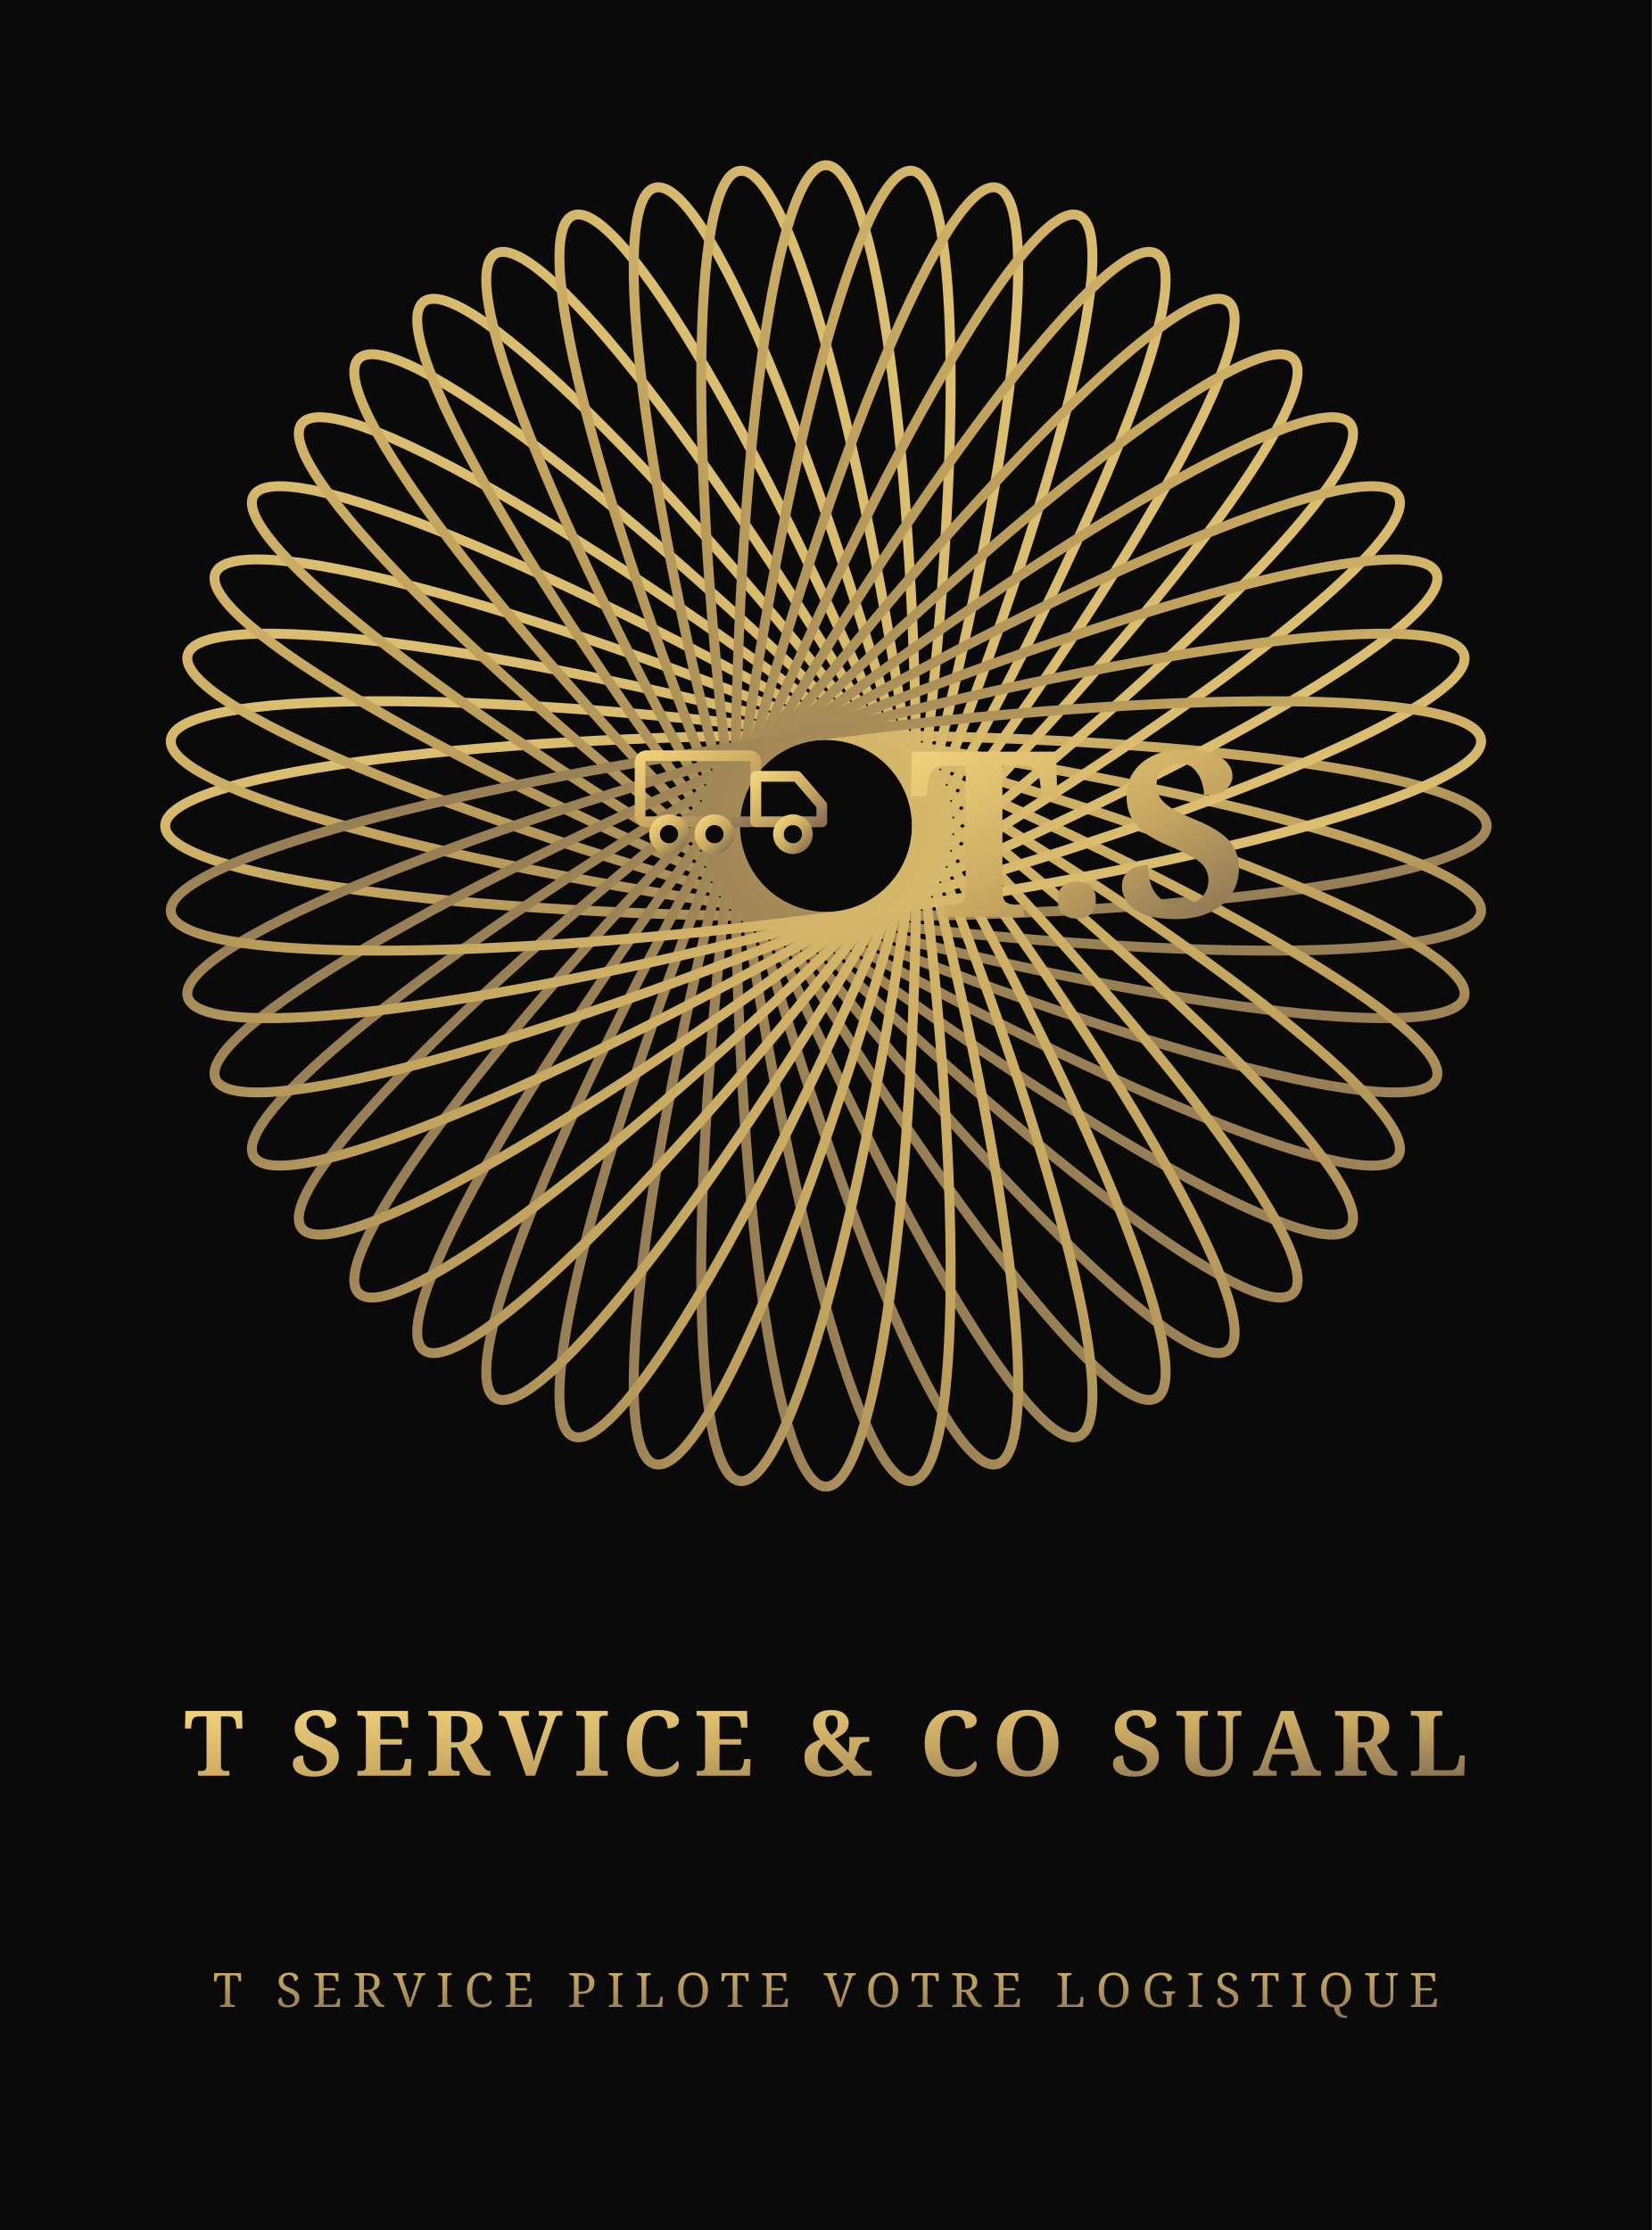
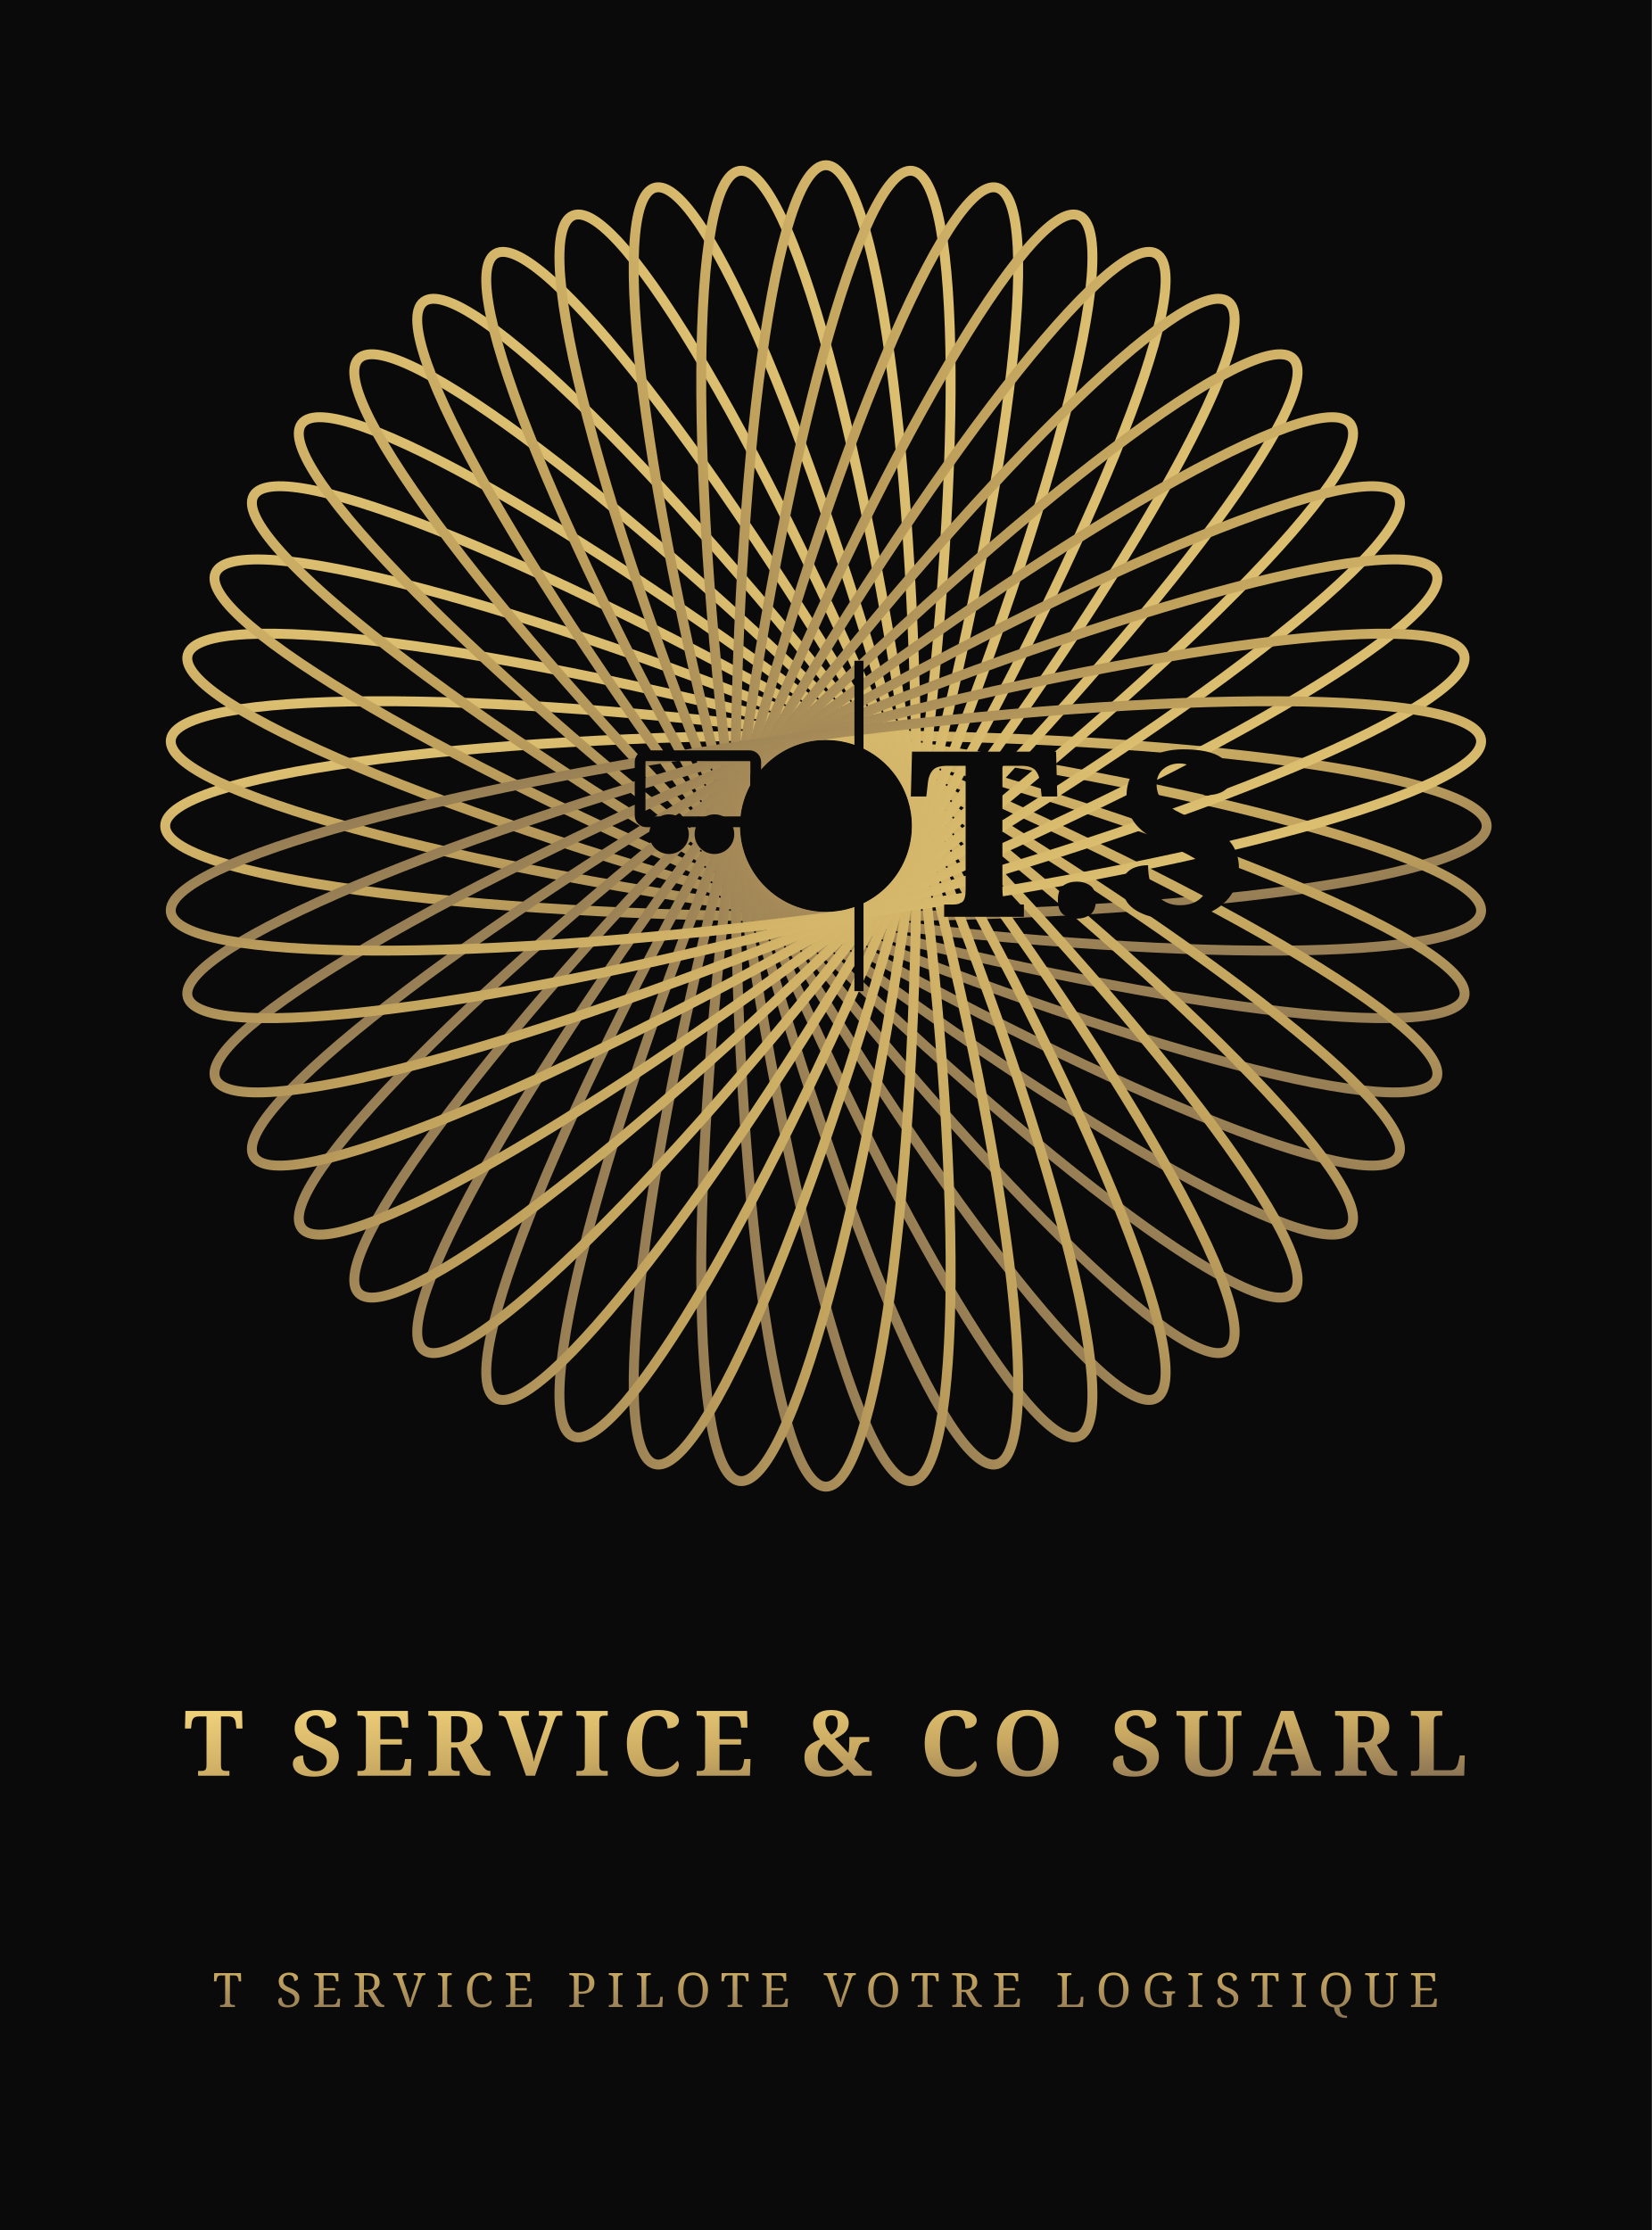
<svg xmlns="http://www.w3.org/2000/svg" viewBox="0 0 400 540" role="img" aria-label="T SERVICE &amp; CO SUARL">
  <defs>
    <linearGradient id="g1" x1="0%" y1="0%" x2="100%" y2="100%">
      <stop offset="0%" stop-color="#F1D27B" />
      <stop offset="55%" stop-color="#C9A961" />
      <stop offset="100%" stop-color="#8B7355" />
    </linearGradient>
    <linearGradient id="g2" x1="0%" y1="0%" x2="0%" y2="100%">
      <stop offset="0%" stop-color="#C9A961" />
      <stop offset="100%" stop-color="#8B7355" />
    </linearGradient>
  </defs>
  <rect width="400" height="540" fill="#0A0A0A" />
  <g transform="translate(200 200)" fill="none" stroke="url(#g1)" stroke-width="2.4" opacity="0.95">
    <ellipse cx="0" cy="0" rx="160" ry="22" transform="rotate(0)" />
    <ellipse cx="0" cy="0" rx="160" ry="22" transform="rotate(7.5)" />
    <ellipse cx="0" cy="0" rx="160" ry="22" transform="rotate(15)" />
    <ellipse cx="0" cy="0" rx="160" ry="22" transform="rotate(22.5)" />
    <ellipse cx="0" cy="0" rx="160" ry="22" transform="rotate(30)" />
    <ellipse cx="0" cy="0" rx="160" ry="22" transform="rotate(37.5)" />
    <ellipse cx="0" cy="0" rx="160" ry="22" transform="rotate(45)" />
    <ellipse cx="0" cy="0" rx="160" ry="22" transform="rotate(52.5)" />
    <ellipse cx="0" cy="0" rx="160" ry="22" transform="rotate(60)" />
    <ellipse cx="0" cy="0" rx="160" ry="22" transform="rotate(67.5)" />
    <ellipse cx="0" cy="0" rx="160" ry="22" transform="rotate(75)" />
    <ellipse cx="0" cy="0" rx="160" ry="22" transform="rotate(82.5)" />
    <ellipse cx="0" cy="0" rx="160" ry="22" transform="rotate(90)" />
    <ellipse cx="0" cy="0" rx="160" ry="22" transform="rotate(97.5)" />
    <ellipse cx="0" cy="0" rx="160" ry="22" transform="rotate(105)" />
    <ellipse cx="0" cy="0" rx="160" ry="22" transform="rotate(112.5)" />
    <ellipse cx="0" cy="0" rx="160" ry="22" transform="rotate(120)" />
    <ellipse cx="0" cy="0" rx="160" ry="22" transform="rotate(127.5)" />
    <ellipse cx="0" cy="0" rx="160" ry="22" transform="rotate(135)" />
    <ellipse cx="0" cy="0" rx="160" ry="22" transform="rotate(142.5)" />
    <ellipse cx="0" cy="0" rx="160" ry="22" transform="rotate(150)" />
    <ellipse cx="0" cy="0" rx="160" ry="22" transform="rotate(157.5)" />
    <ellipse cx="0" cy="0" rx="160" ry="22" transform="rotate(165)" />
    <ellipse cx="0" cy="0" rx="160" ry="22" transform="rotate(172.5)" />
  </g>
-   <g transform="translate(155 195)" fill="none" stroke="url(#g1)" stroke-width="2.6" stroke-linecap="round" stroke-linejoin="round">
+   <g transform="translate(155 195)" fill="none" stroke="#0A0A0A" stroke-width="2.6" stroke-linecap="round" stroke-linejoin="round">
    <rect x="0" y="-12" width="28" height="16" rx="1.5" />
    <path d="M 28 -7 L 38 -7 L 44 0 L 44 4 L 28 4 Z" />
    <circle cx="7" cy="7" r="3.5" fill="#0A0A0A" />
    <circle cx="18" cy="7" r="3.5" fill="#0A0A0A" />
    <circle cx="37" cy="7" r="3.5" fill="#0A0A0A" />
  </g>
-   <line x1="208" y1="160" x2="208" y2="240" stroke="url(#g1)" stroke-width="2.2" />
-   <text x="220" y="222" font-family="Cinzel, 'Cormorant Garamond', Georgia, serif" font-weight="600" font-size="56" fill="url(#g1)" letter-spacing="1">T.S</text>
+   <line x1="208" y1="160" x2="208" y2="240" stroke="#0A0A0A" stroke-width="2.2" />
+   <text x="220" y="222" font-family="Cinzel, 'Cormorant Garamond', Georgia, serif" font-weight="600" font-size="56" fill="#0A0A0A" letter-spacing="1">T.S</text>
  <text x="200" y="430" text-anchor="middle" font-family="Cinzel, 'Cormorant Garamond', Georgia, serif" font-weight="600" font-size="22" fill="url(#g1)" letter-spacing="2.8">T SERVICE &amp; CO SUARL</text>
  <line x1="90" y1="455" x2="310" y2="455" stroke="url(#g2)" stroke-width="1" />
  <text x="200" y="486" text-anchor="middle" font-family="Cinzel, 'Cormorant Garamond', Georgia, serif" font-weight="400" font-size="11.5" fill="url(#g2)" letter-spacing="2.6">T SERVICE PILOTE VOTRE LOGISTIQUE</text>
</svg>
